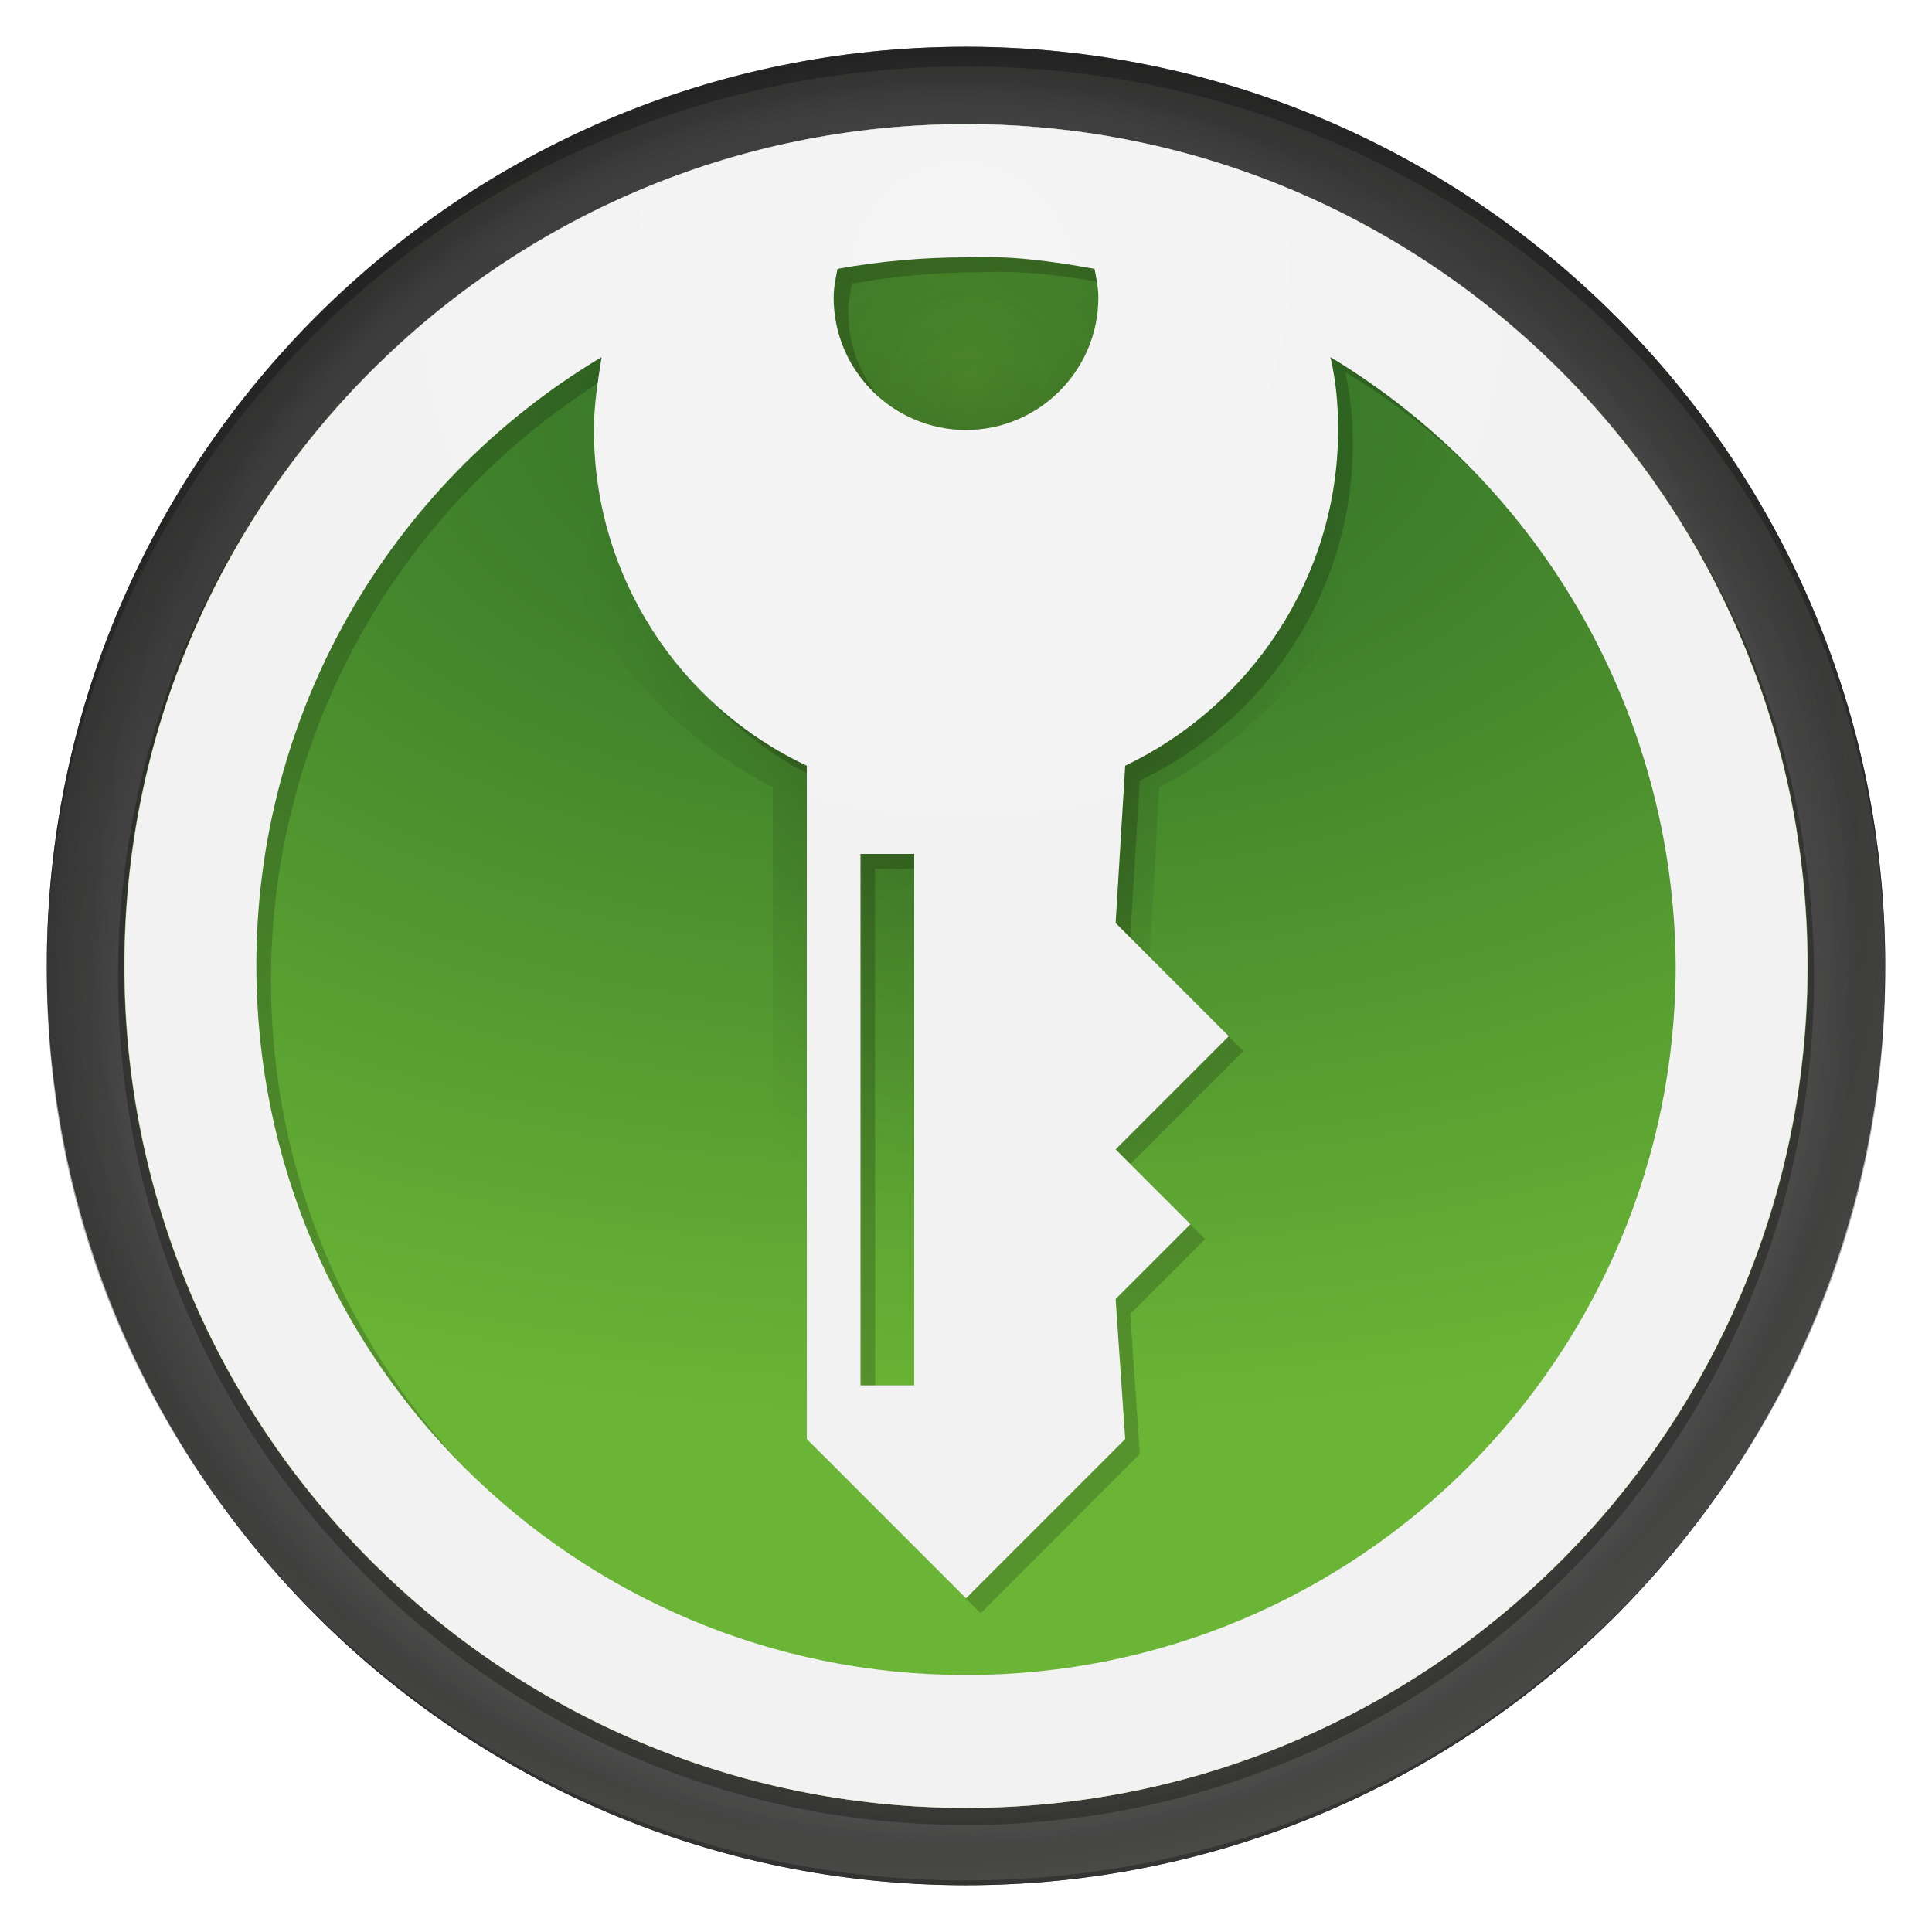
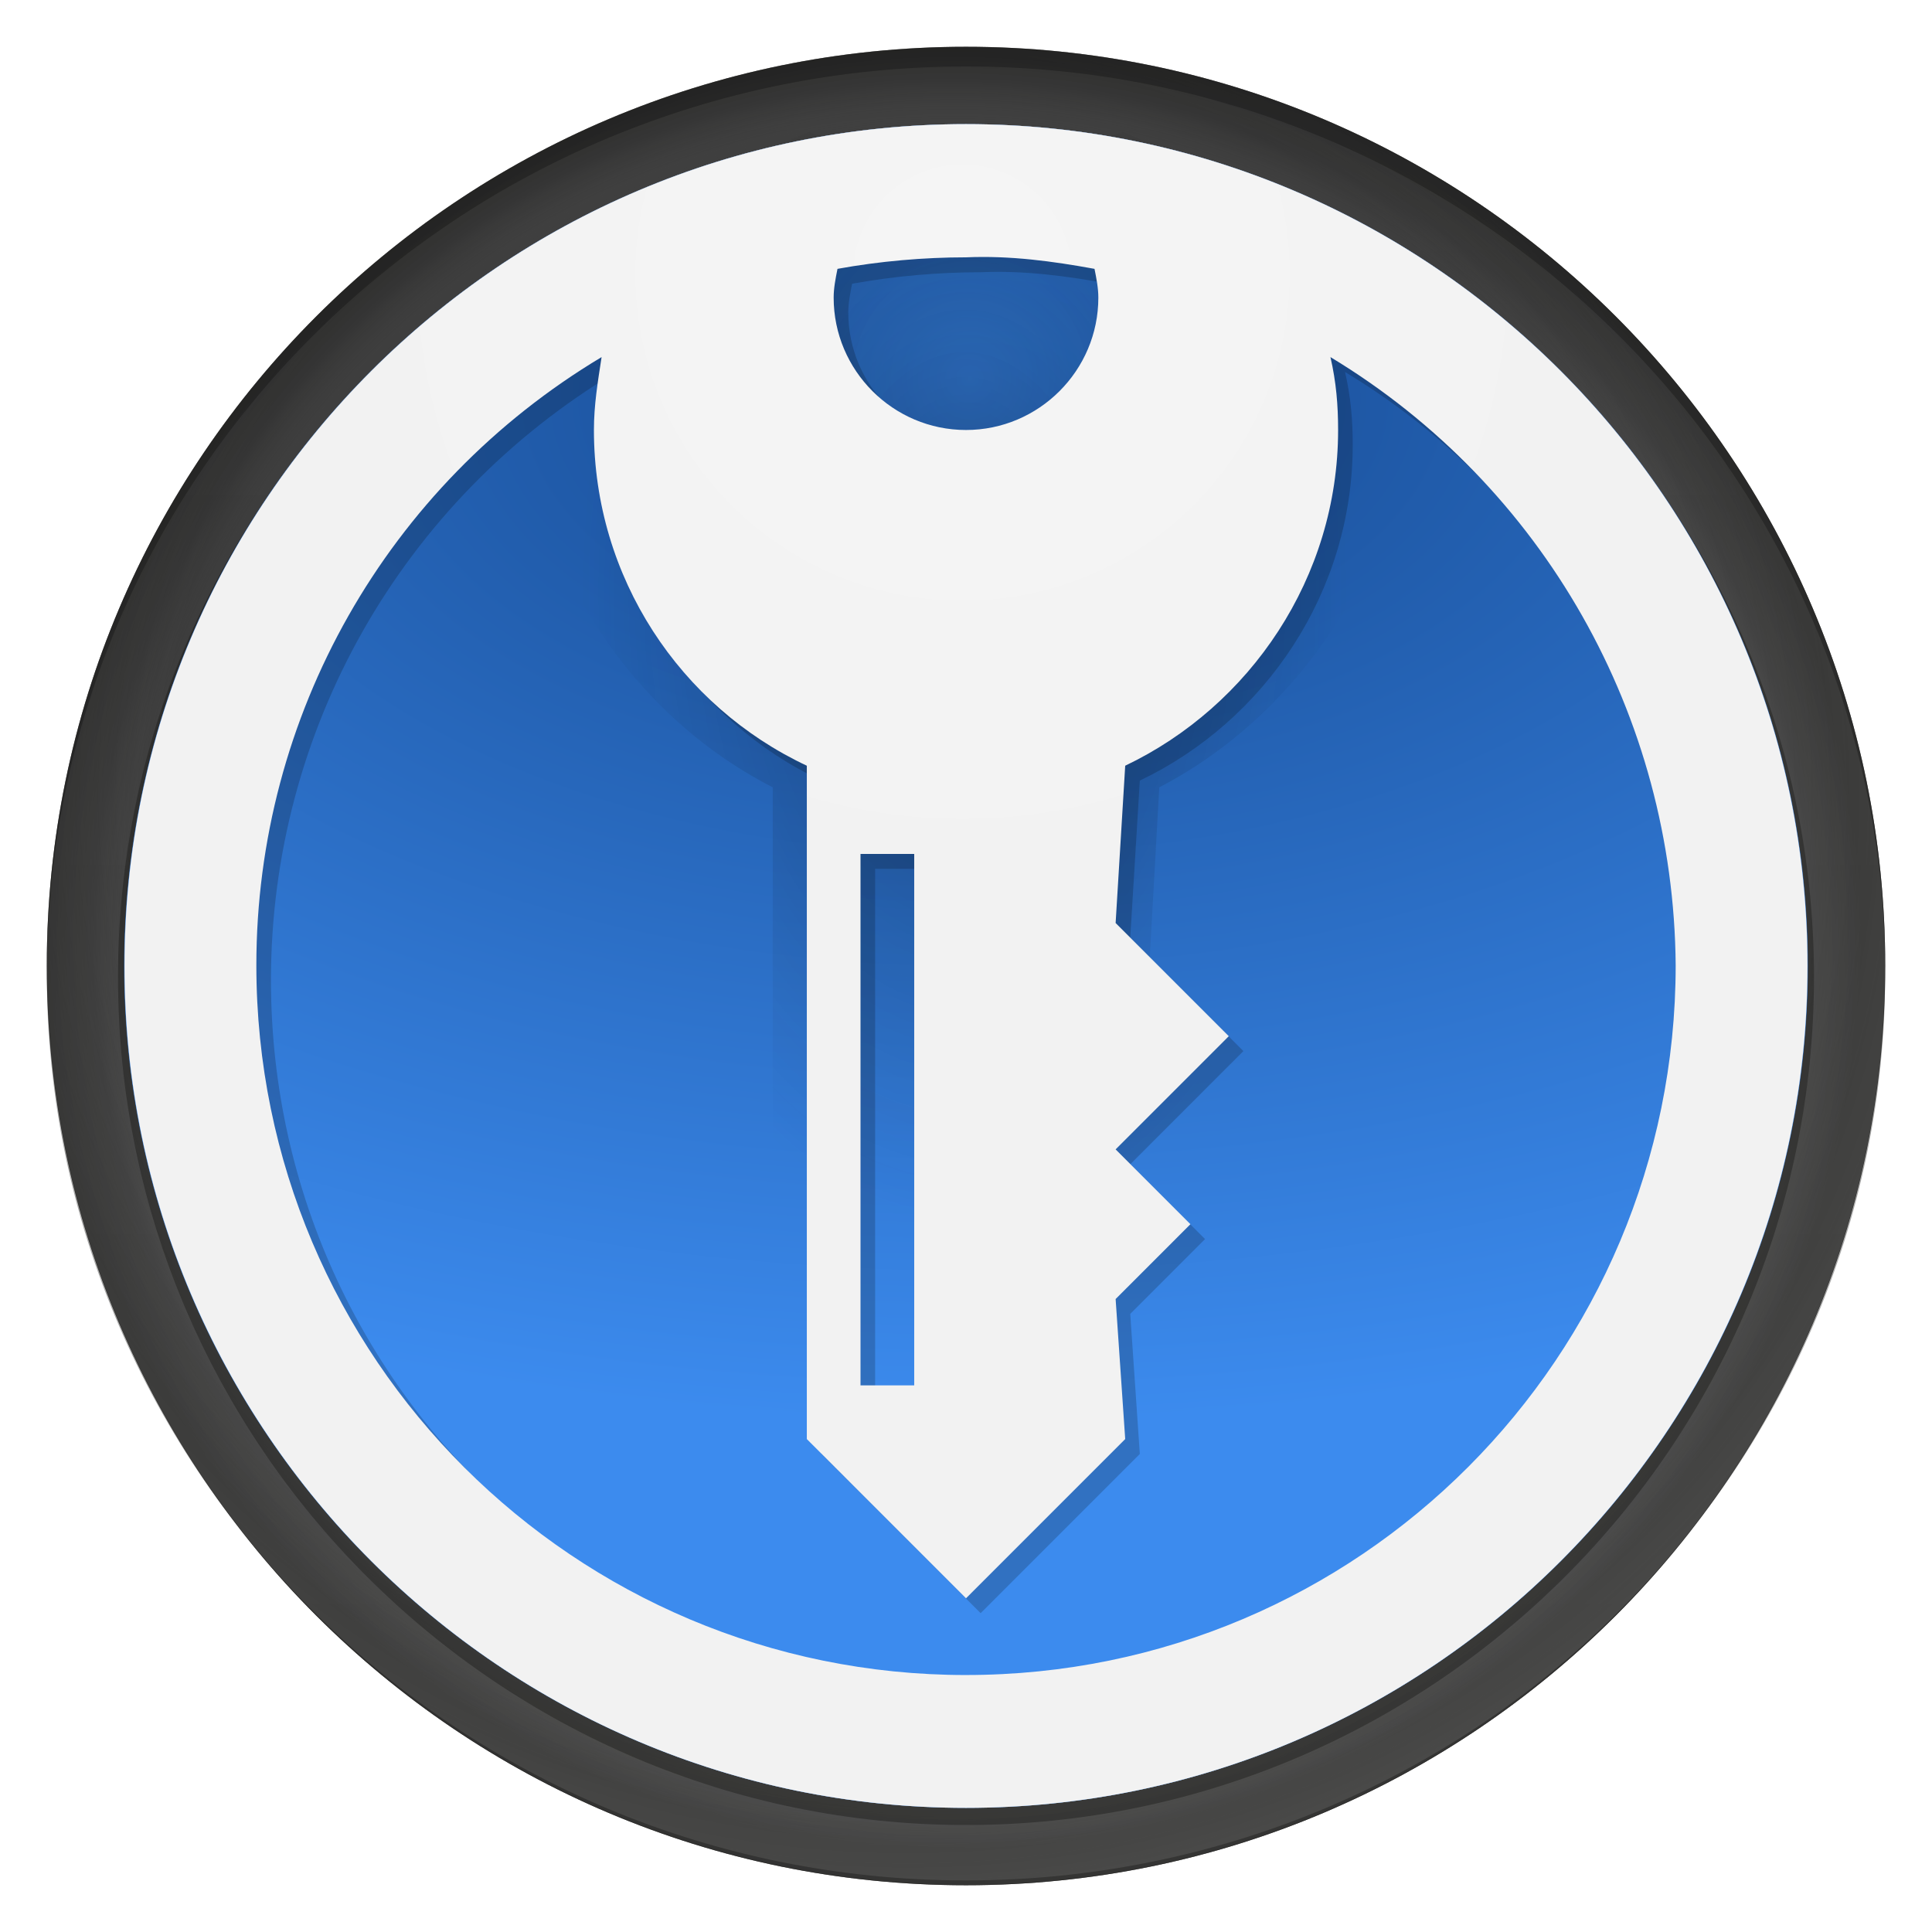
<svg xmlns="http://www.w3.org/2000/svg" viewBox="0 0 128 128">
  <defs>
    <linearGradient id="e" x1="64" y1="-3.314" x2="64" y2="118.486" gradientUnits="userSpaceOnUse">
      <stop offset="0" stop-color="#414141" />
      <stop offset=".196" stop-color="#3e3e3e" />
      <stop offset="1" stop-color="#3a3a3a" />
    </linearGradient>
    <radialGradient id="g" cx="302.801" cy="-375.53" fx="302.801" fy="-375.53" r="207.234" gradientTransform="translate(-46.999 185.5275) scale(.3539)" gradientUnits="userSpaceOnUse">
      <stop offset=".673" stop-color="#fcfcfc" stop-opacity="0" />
      <stop offset="1" stop-color="#fcfcfc" />
    </radialGradient>
    <radialGradient id="i" cx="311.147" cy="-348.233" fx="311.147" fy="-348.233" r="172.389" gradientTransform="translate(-46.999 185.5275) scale(.3539)" gradientUnits="userSpaceOnUse">
      <stop offset=".109" stop-color="#0f0f0d" stop-opacity="0" />
      <stop offset=".886" stop-color="#414141" stop-opacity="0" />
      <stop offset=".934" stop-color="#1e1e1d" stop-opacity=".684" />
      <stop offset=".987" stop-color="#0f0f0d" />
    </radialGradient>
    <radialGradient id="n" cx="316.893" cy="-451.597" fx="316.893" fy="-451.597" r="334.836" gradientTransform="translate(-46.999 117.9256) scale(.3539 .2026)" gradientUnits="userSpaceOnUse">
-       <stop offset="0" stop-color="#2e6b26" />
-       <stop offset="1" stop-color="#6ab536" />
+       <stop offset="0" stop-color="#174B93" />
+       <stop offset="1" stop-color="#3C8BEE" />
    </radialGradient>
    <radialGradient id="p" cx="314.387" cy="-453.363" fx="314.387" fy="-453.363" r="65.392" gradientTransform="translate(-46.999 185.5275) scale(.3539)" gradientUnits="userSpaceOnUse">
-       <stop offset="0" stop-color="#6ab536" />
-       <stop offset="1" stop-color="#2e6b26" />
+       <stop offset="0" stop-color="#3C8BEE" />
+       <stop offset="1" stop-color="#174B93" />
    </radialGradient>
    <radialGradient id="r" cx="322.213" cy="-390.255" fx="322.213" fy="-390.255" r="96.585" gradientTransform="translate(-44.2199 256.5751) scale(.3356 .5572)" gradientUnits="userSpaceOnUse">
      <stop offset="0" stop-color="#000" />
      <stop offset=".784" stop-color="#4f4f4f" stop-opacity="0" />
    </radialGradient>
    <radialGradient id="u" cx="312.995" cy="-473.018" fx="312.995" fy="-473.018" r="223.51" gradientTransform="translate(-46.999 185.5275) scale(.3539)" gradientUnits="userSpaceOnUse">
      <stop offset="0" stop-color="#f5f5f5" />
      <stop offset=".548" stop-color="#f2f2f2" />
    </radialGradient>
  </defs>
  <g style="isolation:isolate;">
    <g id="b">
      <g id="c">
        <rect width="128" height="128" style="fill:none; stroke-width:0px;" />
        <g id="d">
          <path id="f" d="m64,124.9c-33.581,0-60.9-27.32-60.9-60.9S30.419,3.1,64,3.1s60.9,27.32,60.9,60.9-27.319,60.9-60.9,60.9Zm0-116.676c-30.741,0-55.752,25.021-55.752,55.776s25.01,55.776,55.752,55.776,55.751-25.021,55.751-55.776S94.741,8.224,64,8.224Z" style="fill:url(#e); stroke-width:0px;" />
          <path id="h" d="m64,3.124C30.433,3.124,3.124,30.433,3.124,64s27.309,60.876,60.876,60.876,60.876-27.309,60.876-60.876S97.567,3.124,64,3.124Z" style="fill:url(#g); mix-blend-mode:lighten; opacity:.32; stroke-width:0px;" />
          <path id="j" d="m64,124.9c-33.581,0-60.9-27.32-60.9-60.9S30.419,3.1,64,3.1s60.9,27.32,60.9,60.9-27.319,60.9-60.9,60.9Zm0-116.676c-30.741,0-55.752,25.021-55.752,55.776s25.01,55.776,55.752,55.776,55.751-25.021,55.751-55.776S94.741,8.224,64,8.224Z" style="fill:url(#i); opacity:.44; stroke-width:0px;" />
          <path id="k" d="m64,8.55c-30.978,0-56.181,25.203-56.181,56.181s25.203,56.181,56.181,56.181,56.181-25.203,56.181-56.181S94.978,8.55,64,8.55Z" style="fill:rgba(15,15,13,.35); stroke-width:0px;" />
          <path id="l" d="m64,124.9c-33.581,0-60.9-27.32-60.9-60.9S30.419,3.1,64,3.1s60.9,27.32,60.9,60.9-27.319,60.9-60.9,60.9Zm0-120.497C30.419,4.403,3.1,31.36,3.1,64.493s27.32,60.09,60.9,60.09,60.9-26.956,60.9-60.09S97.58,4.403,64,4.403Z" style="fill:#0f0f0d; opacity:.35; stroke-width:0px;" />
        </g>
        <g id="m">
          <path id="o" d="m64,8.224c-30.755,0-55.776,25.021-55.776,55.776s25.021,55.776,55.776,55.776,55.776-25.021,55.776-55.776S94.755,8.224,64,8.224Z" style="fill:url(#n); stroke-width:0px;" />
          <path id="q" d="m64,12.861c-9.161,0-16.614,7.453-16.614,16.613s7.453,16.613,16.614,16.613,16.613-7.453,16.613-16.613-7.453-16.613-16.613-16.613Z" style="fill:url(#p); mix-blend-mode:lighten; opacity:.7; stroke-width:0px;" />
          <path id="s" d="m34.687,16.364c-.003.019-.005.038-.008.057-.072.014-.074-.004.008-.057Zm42.118,35.8l-.771,13.782,9.102,9.916-9.102,9.916,6.017,6.555-6.017,6.555.771,13.67h-25.61v-60.395c-10.182-5.21-17.125-16.471-17.125-29.413,0-2.166.303-4.167.609-6.33,1.105-.208,18.967-7.695,18.967-7.695-.148.809,20.855.809,20.707,0,0,0,17.258,7.426,18.989,7.79.438,2.126.587,4.101.587,6.235,0,12.942-7.097,24.203-17.125,29.413Zm16.508-35.8c.011.051.019.101.03.152.19.04.196-.004-.03-.152Z" style="fill:url(#r); mix-blend-mode:multiply; opacity:.3; stroke-width:0px;" />
          <path id="t" d="m34.116,100.432c-9.898-8.608-16.164-21.297-16.164-35.497,0-16.523,8.641-31.774,22.873-40.29-.254,1.652-.508,3.177-.508,4.83,0,9.787,5.718,18.302,14.105,22.242v44.611l10.547,10.549,10.547-10.549-.635-9.278,4.956-4.957-4.956-4.957,7.497-7.499-7.497-7.499.635-10.422c8.26-3.94,14.105-12.456,14.105-22.242,0-1.652-.127-3.177-.508-4.83,5.164,3.118,9.592,7.142,13.142,11.797-8.584-11.789-22.529-19.459-38.277-19.459-26.091,0-47.242,21.05-47.242,47.017,0,14.693,6.774,27.81,17.381,36.432Zm27.421-7.662h-3.558v-35.206h3.558v35.206Zm-5.083-73.971c2.796-.508,5.718-.763,8.514-.763,2.923-.127,5.718.254,8.514.763.127.635.254,1.271.254,1.906,0,4.83-3.939,8.77-8.768,8.77s-8.768-3.94-8.768-8.77c0-.635.127-1.271.254-1.906Z" style="fill:#0f0f0d; mix-blend-mode:multiply; opacity:.2; stroke-width:0px;" />
          <path id="v" d="m64,8.224c-30.741,0-55.751,25.021-55.751,55.776s25.01,55.776,55.751,55.776,55.751-25.021,55.751-55.776S94.741,8.224,64,8.224Zm-8.514,9.588c2.796-.508,5.718-.763,8.514-.763,2.923-.127,5.718.254,8.514.763.127.635.254,1.271.254,1.906,0,4.83-3.939,8.77-8.768,8.77s-8.768-3.94-8.768-8.77c0-.635.127-1.271.254-1.906Zm5.083,38.765v35.206h-3.558v-35.206h3.558Zm3.431,54.398c-25.922,0-47.016-20.971-47.016-47.026,0-16.523,8.641-31.774,22.873-40.29-.254,1.652-.508,3.177-.508,4.83,0,9.787,5.718,18.302,14.105,22.242v44.611l10.547,10.549,10.547-10.549-.635-9.278,4.956-4.957-4.956-4.957,7.497-7.499-7.497-7.499.635-10.422c8.26-3.94,14.105-12.456,14.105-22.242,0-1.652-.127-3.177-.508-4.83,14.105,8.516,22.746,23.767,22.873,40.29,0,25.928-20.967,47.026-47.016,47.026Z" style="fill:url(#u); stroke-width:0px;" />
        </g>
      </g>
    </g>
  </g>
</svg>
